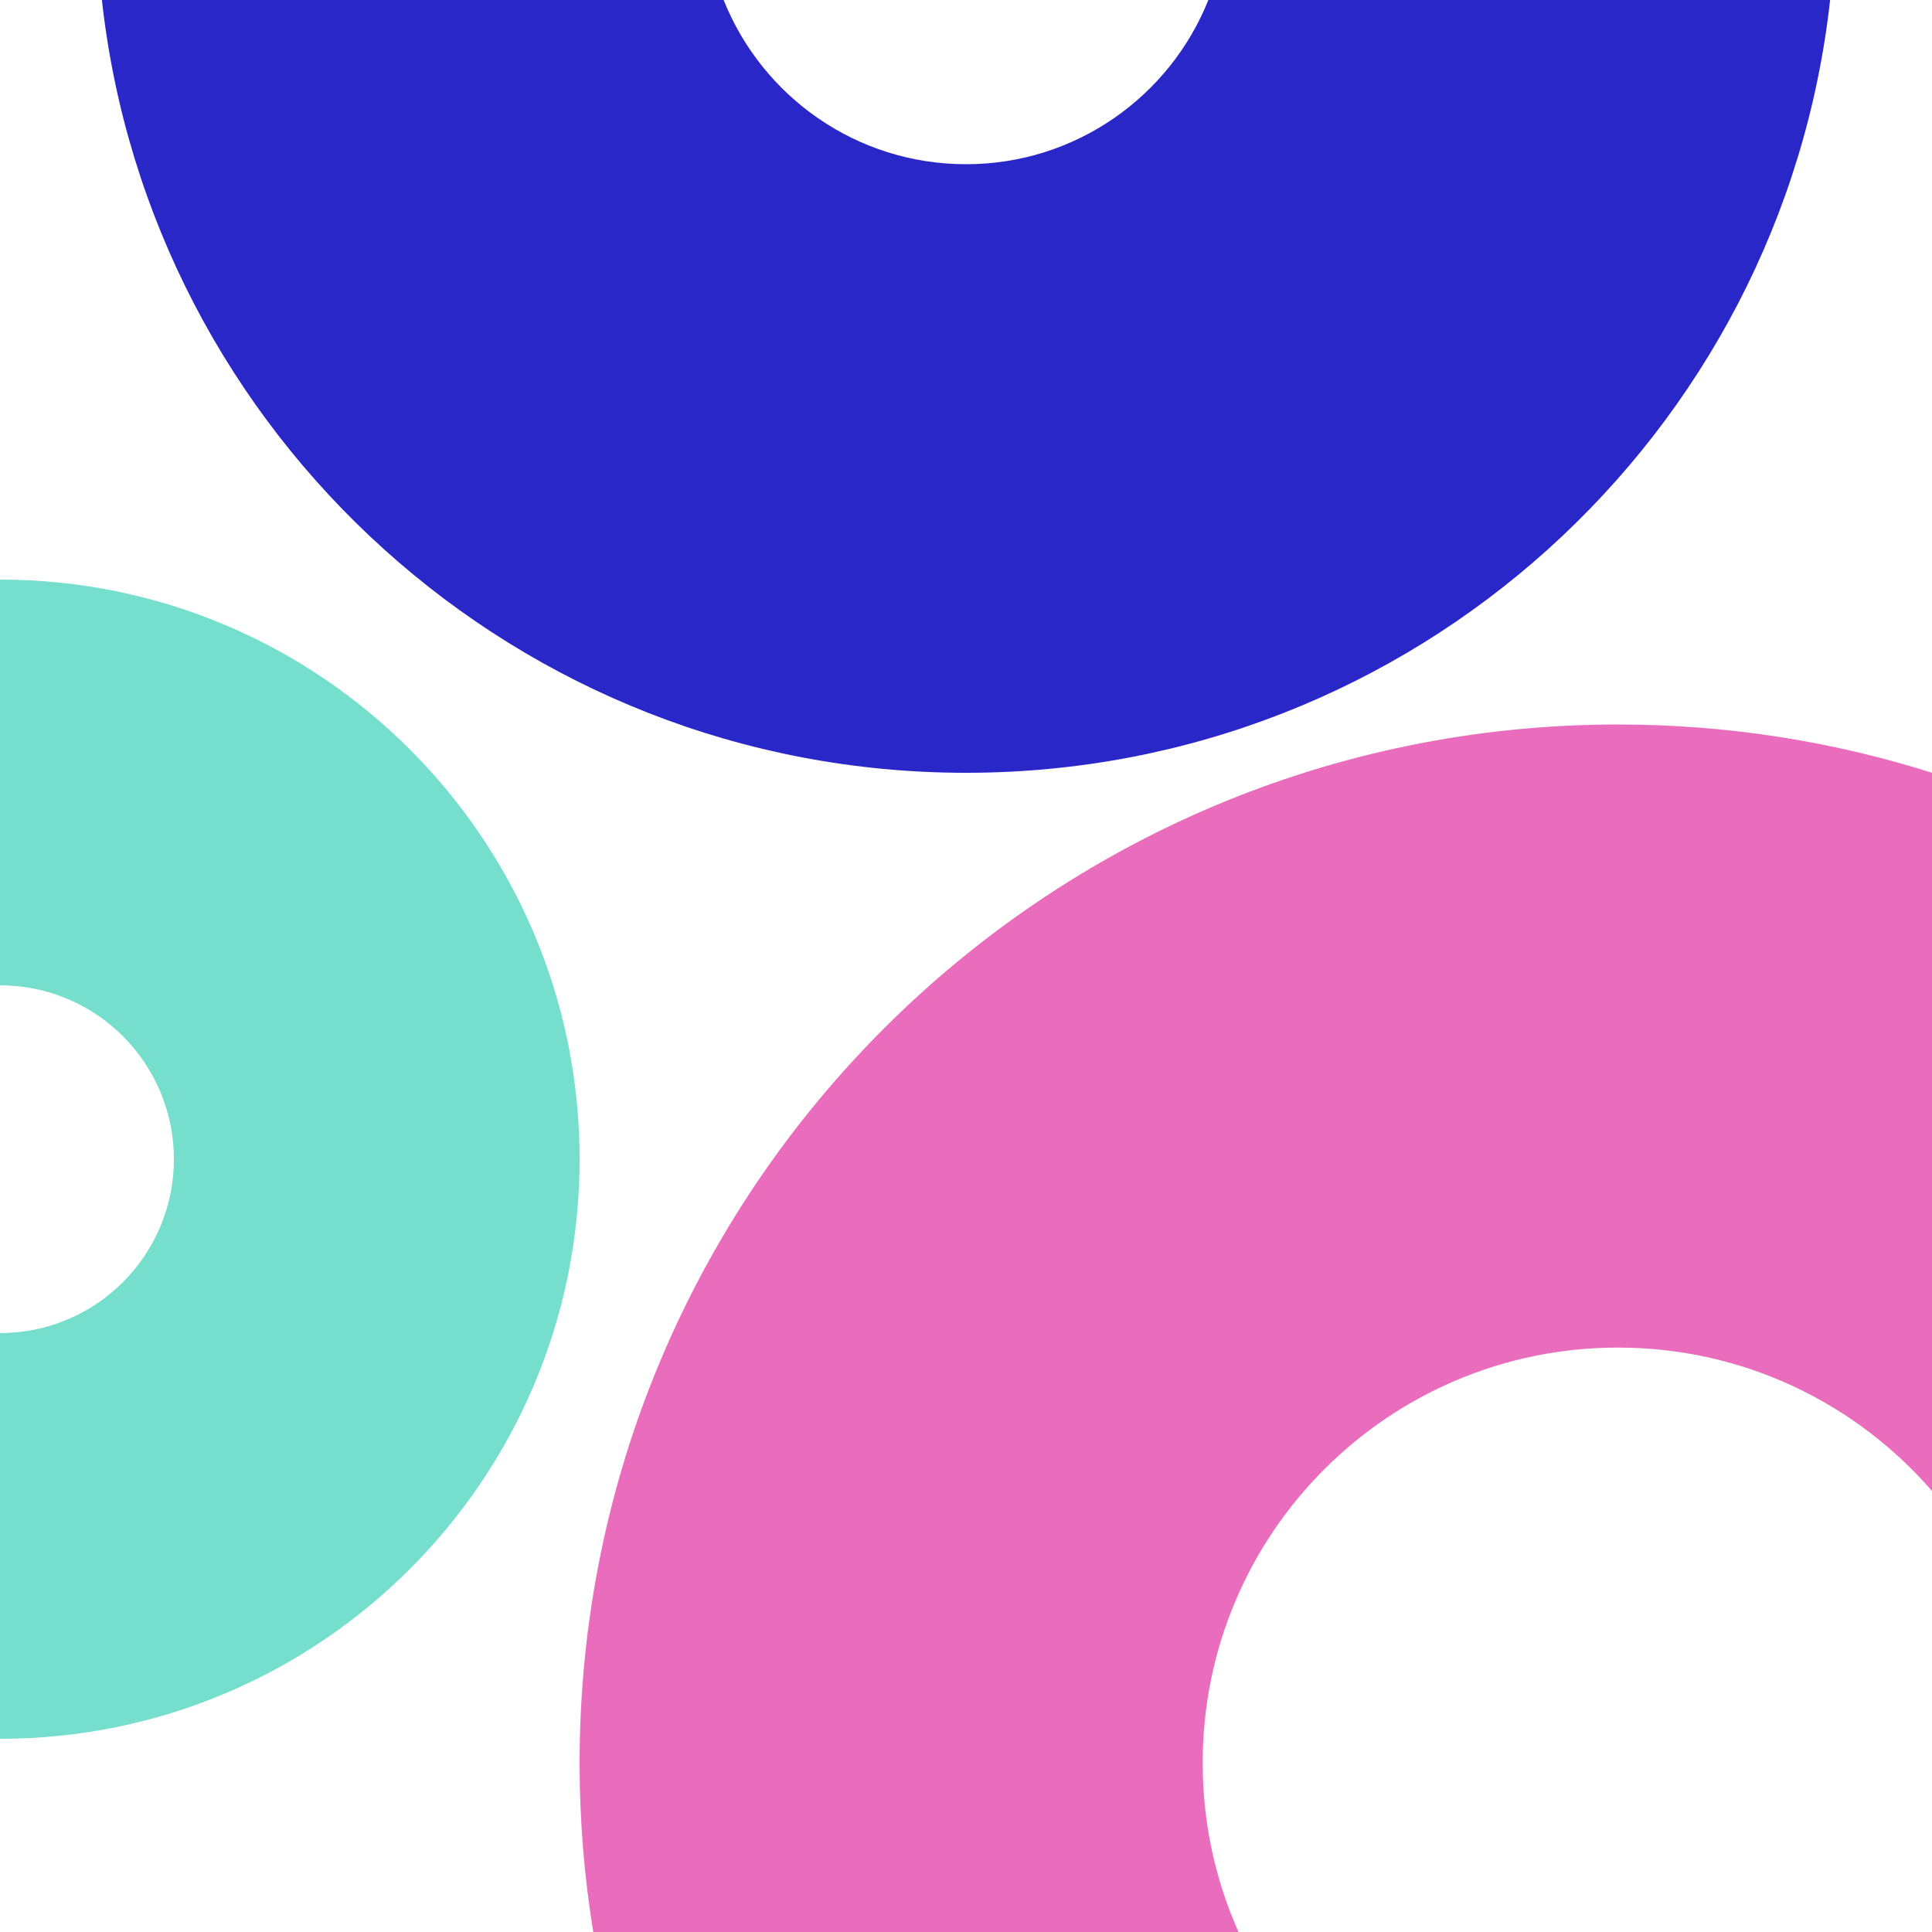
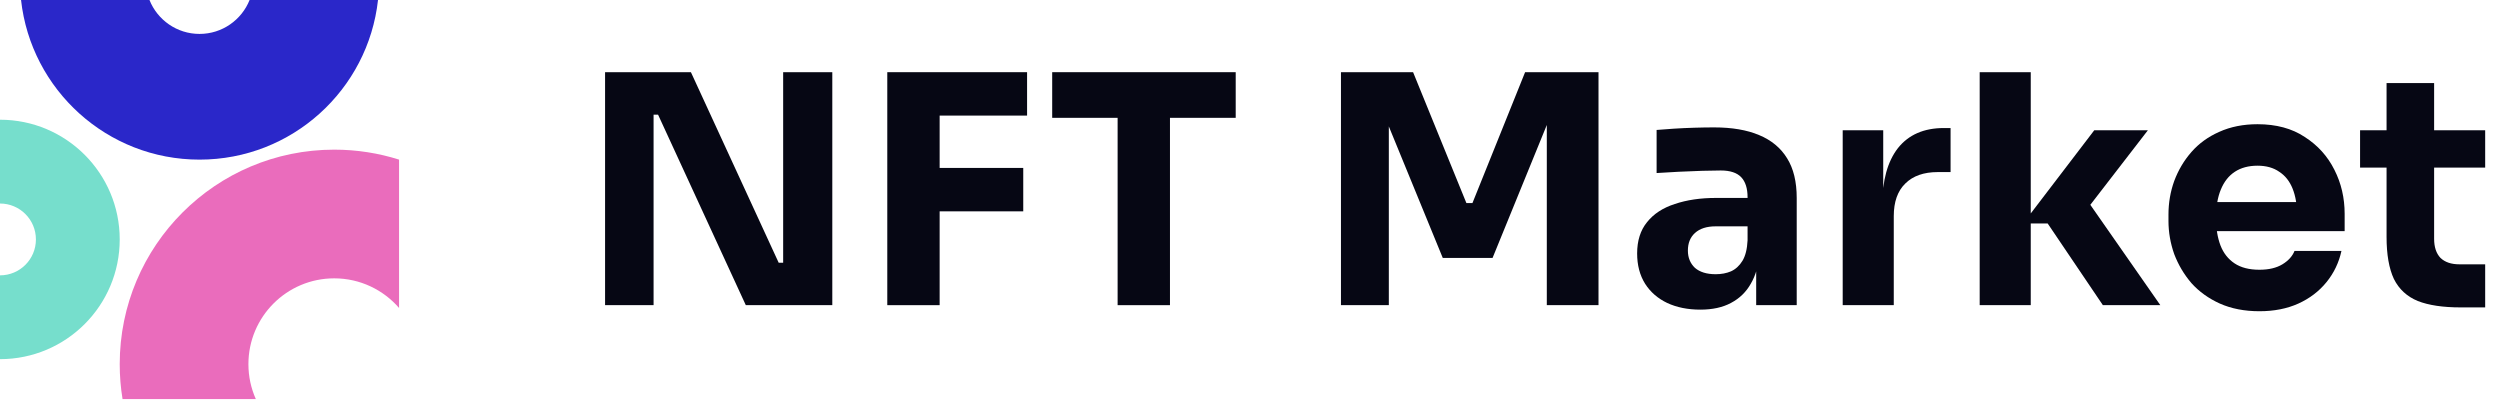
- <svg xmlns="http://www.w3.org/2000/svg" width="34" height="34" viewBox="0 0 34 34" fill="none">
+ <svg xmlns="http://www.w3.org/2000/svg" width="213" height="34" viewBox="0 0 213 34" fill="none">
+   <path d="M51.552 26V6.15H58.866L66.344 22.384H67.268L66.725 22.873V6.15H70.912V26H63.543L56.066 9.767H55.141L55.685 9.277V26H51.552Z" fill="#060714" />
+   <path d="M75.597 26V6.15H80.057V26H75.597ZM79.513 18.006V14.308H87.181V18.006H79.513ZM79.513 9.848V6.15H87.507V9.848H79.513Z" fill="#060714" />
+   <path d="M95.221 26V9.495H99.681V26H95.221ZM89.647 10.039V6.15H105.282V10.039H89.647Z" fill="#060714" />
+   <path d="M114.25 26V6.15H120.395L124.936 17.299H125.453L129.939 6.15H136.193V26H131.788V9.06L132.414 9.114L127.166 21.976H122.924L117.649 9.114L118.328 9.06V26H114.25Z" fill="#060714" />
+   <path d="M149.627 26V21.595H148.893V16.809C148.893 16.048 148.711 15.477 148.349 15.096C147.986 14.716 147.406 14.525 146.609 14.525C146.21 14.525 145.684 14.534 145.031 14.553C144.379 14.571 143.708 14.598 143.019 14.634C142.33 14.67 141.705 14.707 141.143 14.743V11.072C141.56 11.036 142.049 10.999 142.611 10.963C143.173 10.927 143.753 10.9 144.352 10.882C144.95 10.864 145.512 10.854 146.038 10.854C147.56 10.854 148.838 11.072 149.872 11.507C150.923 11.942 151.721 12.604 152.264 13.492C152.808 14.362 153.08 15.486 153.08 16.864V26H149.627ZM144.868 26.381C143.799 26.381 142.856 26.191 142.04 25.81C141.243 25.429 140.617 24.885 140.164 24.178C139.711 23.453 139.484 22.592 139.484 21.595C139.484 20.508 139.765 19.619 140.327 18.93C140.889 18.223 141.678 17.707 142.693 17.381C143.708 17.036 144.877 16.864 146.201 16.864H149.382V19.284H146.174C145.412 19.284 144.823 19.474 144.406 19.855C144.007 20.218 143.808 20.716 143.808 21.35C143.808 21.949 144.007 22.438 144.406 22.819C144.823 23.181 145.412 23.363 146.174 23.363C146.663 23.363 147.098 23.281 147.479 23.118C147.878 22.937 148.204 22.637 148.458 22.221C148.711 21.804 148.856 21.224 148.893 20.48L149.926 21.568C149.835 22.601 149.582 23.471 149.165 24.178C148.766 24.885 148.204 25.429 147.479 25.81C146.772 26.191 145.902 26.381 144.868 26.381Z" fill="#060714" />
+   <path d="M156.998 26V11.099H160.451V17.489H160.37C160.37 15.386 160.814 13.764 161.702 12.622C162.609 11.48 163.914 10.909 165.618 10.909H166.189V14.661H165.101C163.905 14.661 162.98 14.988 162.328 15.64C161.675 16.275 161.349 17.199 161.349 18.414V26H156.998Z" fill="#060714" />
+   <path d="M179.165 26L174.461 19.039H172.368L178.431 11.099H182.999L177.289 18.495L177.344 16.374L184.06 26H179.165ZM168.669 26V6.15H173.02V26H168.669Z" fill="#060714" />
+   <path d="M192.503 26.517C191.234 26.517 190.111 26.299 189.132 25.864C188.171 25.429 187.364 24.849 186.712 24.124C186.077 23.381 185.588 22.556 185.243 21.649C184.917 20.725 184.754 19.782 184.754 18.822V18.278C184.754 17.281 184.917 16.329 185.243 15.423C185.588 14.498 186.077 13.673 186.712 12.948C187.346 12.223 188.135 11.652 189.077 11.235C190.038 10.8 191.126 10.583 192.34 10.583C193.935 10.583 195.277 10.945 196.365 11.67C197.47 12.377 198.313 13.311 198.893 14.471C199.473 15.613 199.764 16.864 199.764 18.223V19.692H186.576V17.217H197.126L195.712 18.359C195.712 17.471 195.585 16.71 195.331 16.075C195.077 15.441 194.697 14.96 194.189 14.634C193.7 14.29 193.083 14.117 192.34 14.117C191.579 14.117 190.935 14.29 190.41 14.634C189.884 14.979 189.485 15.486 189.213 16.157C188.941 16.809 188.805 17.616 188.805 18.577C188.805 19.465 188.932 20.245 189.186 20.915C189.44 21.568 189.839 22.076 190.382 22.438C190.926 22.801 191.633 22.982 192.503 22.982C193.301 22.982 193.954 22.828 194.461 22.52C194.969 22.212 195.313 21.831 195.494 21.378H199.492C199.274 22.375 198.848 23.263 198.214 24.042C197.579 24.822 196.782 25.429 195.821 25.864C194.86 26.299 193.754 26.517 192.503 26.517Z" fill="#060714" />
+   <path d="M209.644 26.191C208.139 26.191 206.925 26.009 206 25.647C205.076 25.266 204.396 24.641 203.961 23.77C203.544 22.882 203.335 21.686 203.335 20.181V7.075H207.387V20.344C207.387 21.051 207.568 21.595 207.931 21.976C208.311 22.338 208.846 22.52 209.535 22.52H211.737V26.191H209.644ZM201.078 14.281V11.099H211.737V14.281H201.078Z" fill="#060714" />
  <path d="M0 30.6C5.633 30.6 10.2 26.034 10.2 20.4C10.2 14.767 5.633 10.2 0 10.2V17.34C1.69 17.34 3.06 18.71 3.06 20.4C3.06 22.09 1.69 23.46 0 23.46V30.6Z" fill="#76DECC" />
  <path d="M34 13.6C32.257 13.048 30.401 12.75 28.475 12.75C18.382 12.75 10.2 20.932 10.2 31.025C10.2 32.038 10.282 33.032 10.441 34H21.796C21.39 33.091 21.165 32.084 21.165 31.025C21.165 26.988 24.438 23.715 28.475 23.715C30.681 23.715 32.659 24.693 34 26.238V13.6Z" fill="#EA6CBC" />
  <path d="M1.793 0C2.639 7.65 9.125 13.6 17 13.6C24.875 13.6 31.361 7.65 32.207 0H21.265C20.589 1.693 18.934 2.89 17 2.89C15.066 2.89 13.411 1.693 12.735 0H1.793Z" fill="#2A27C9" />
</svg>
